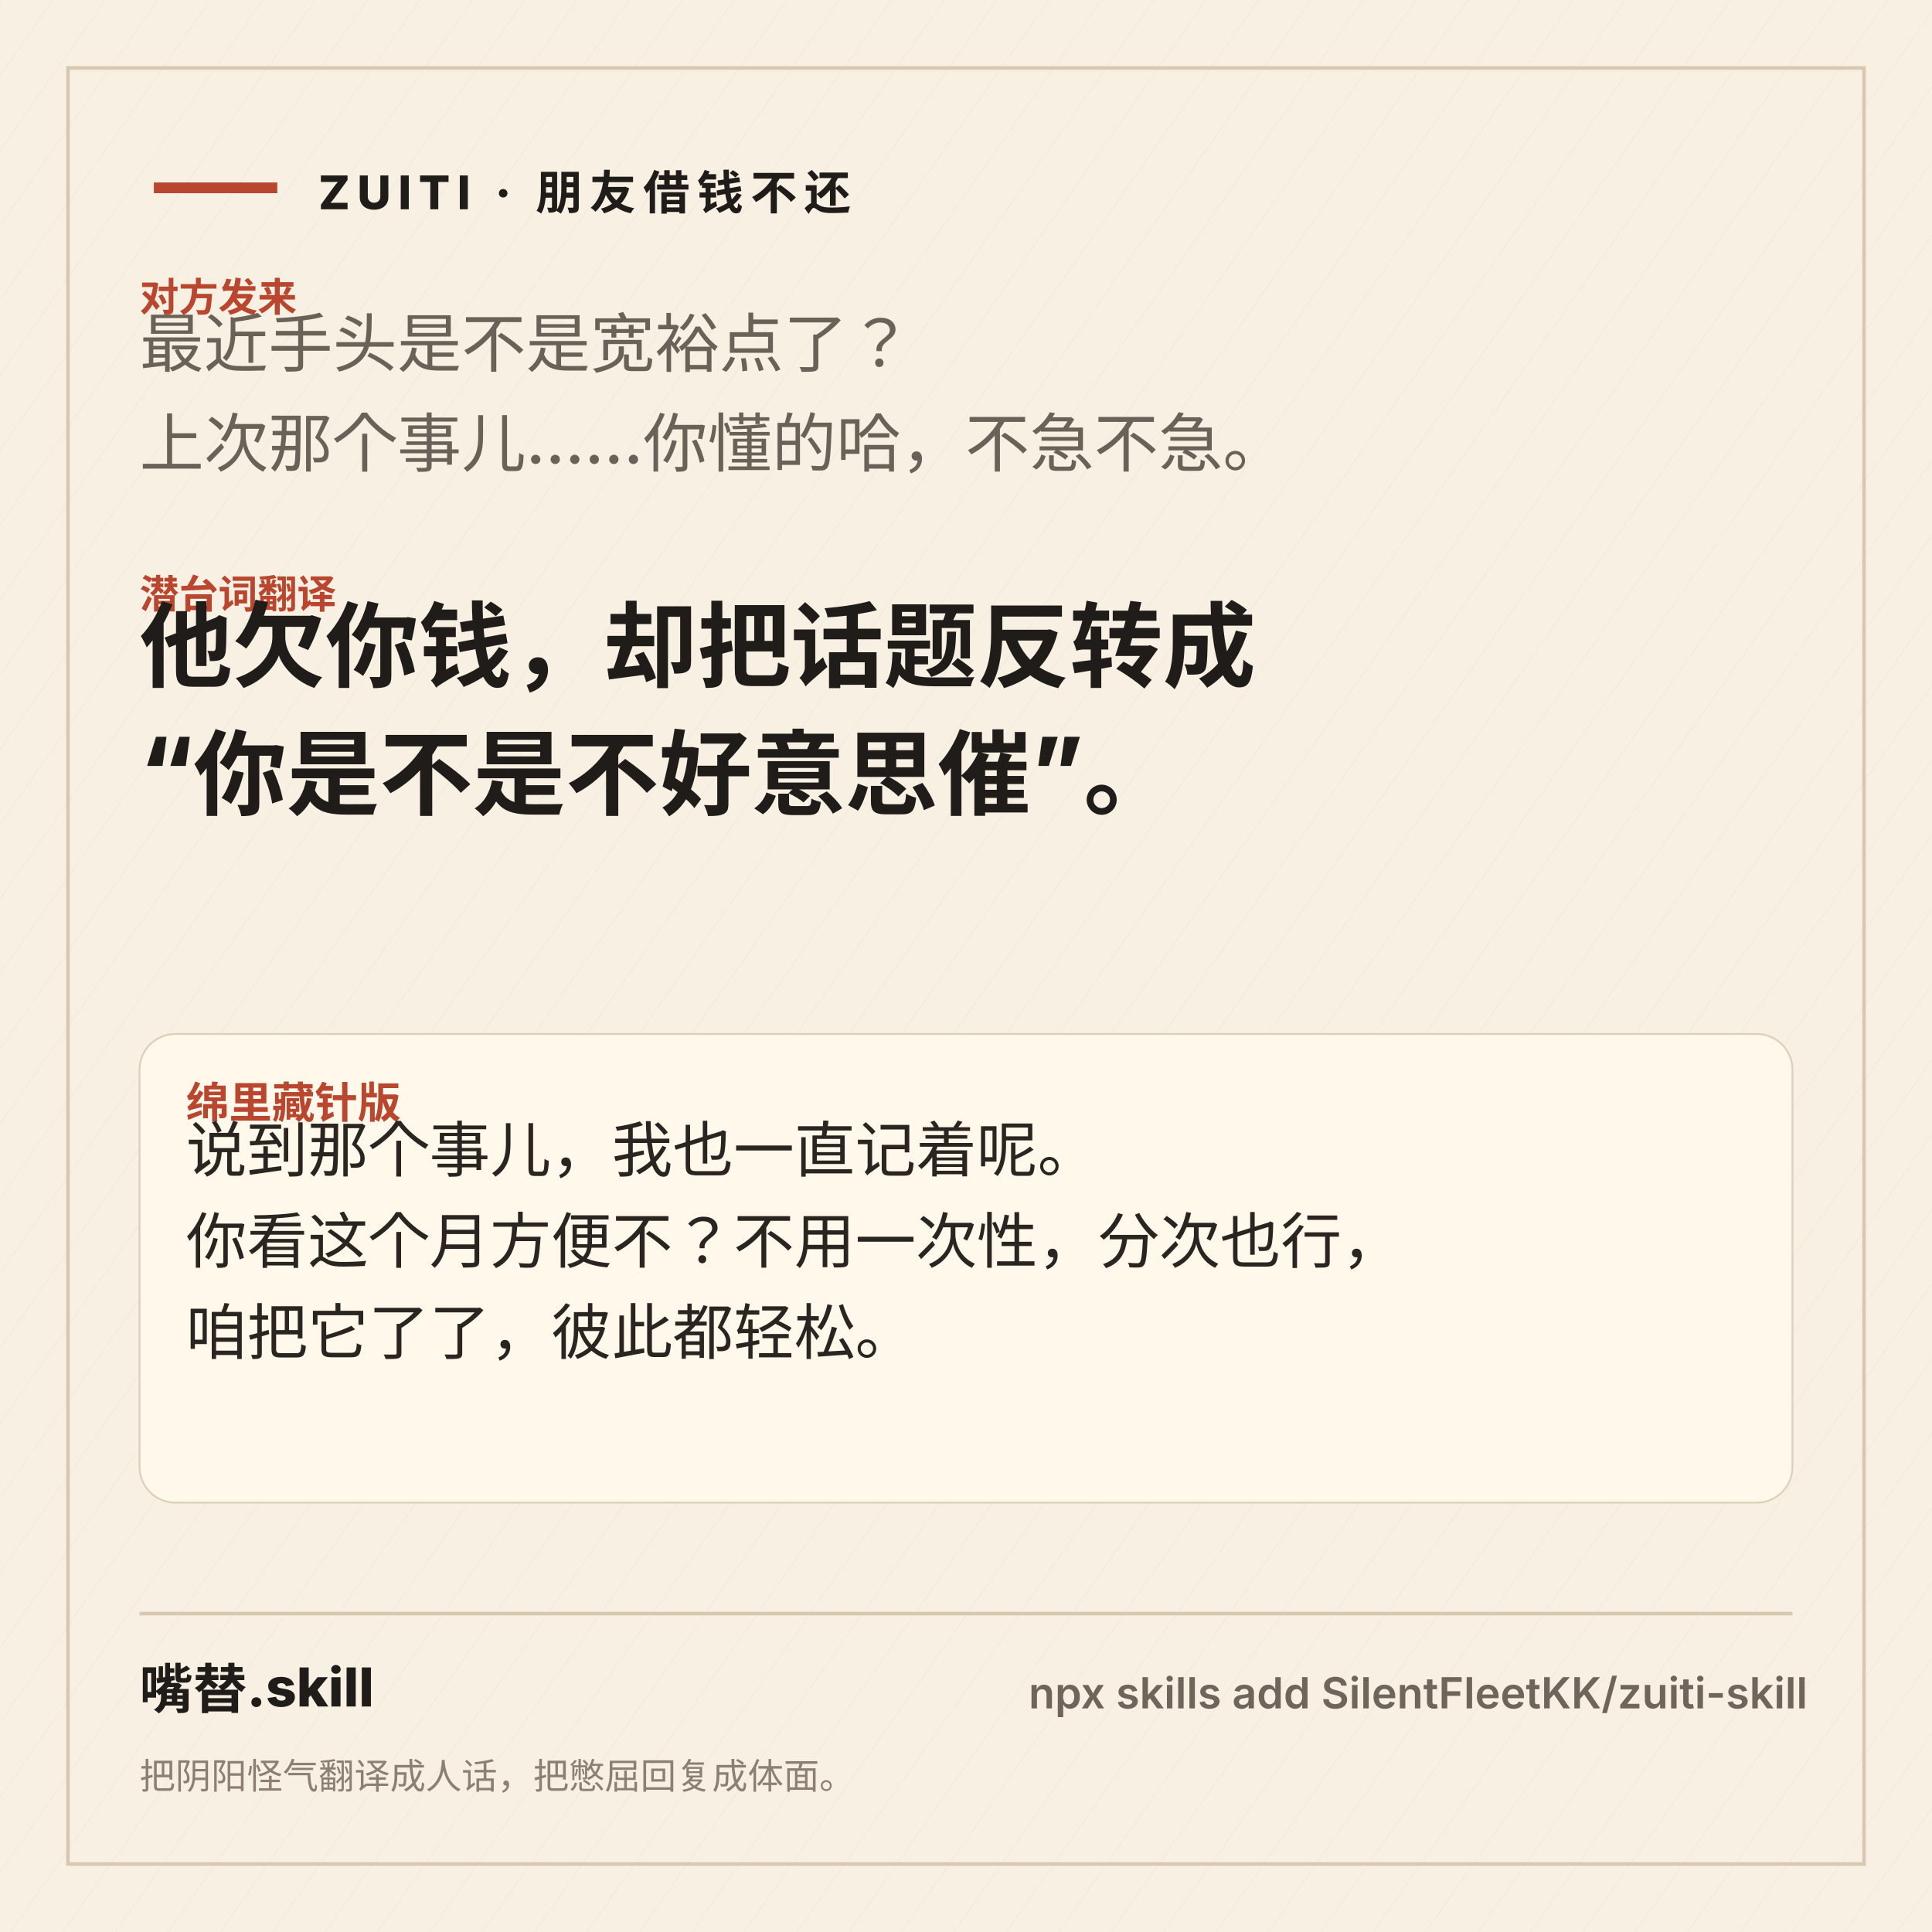
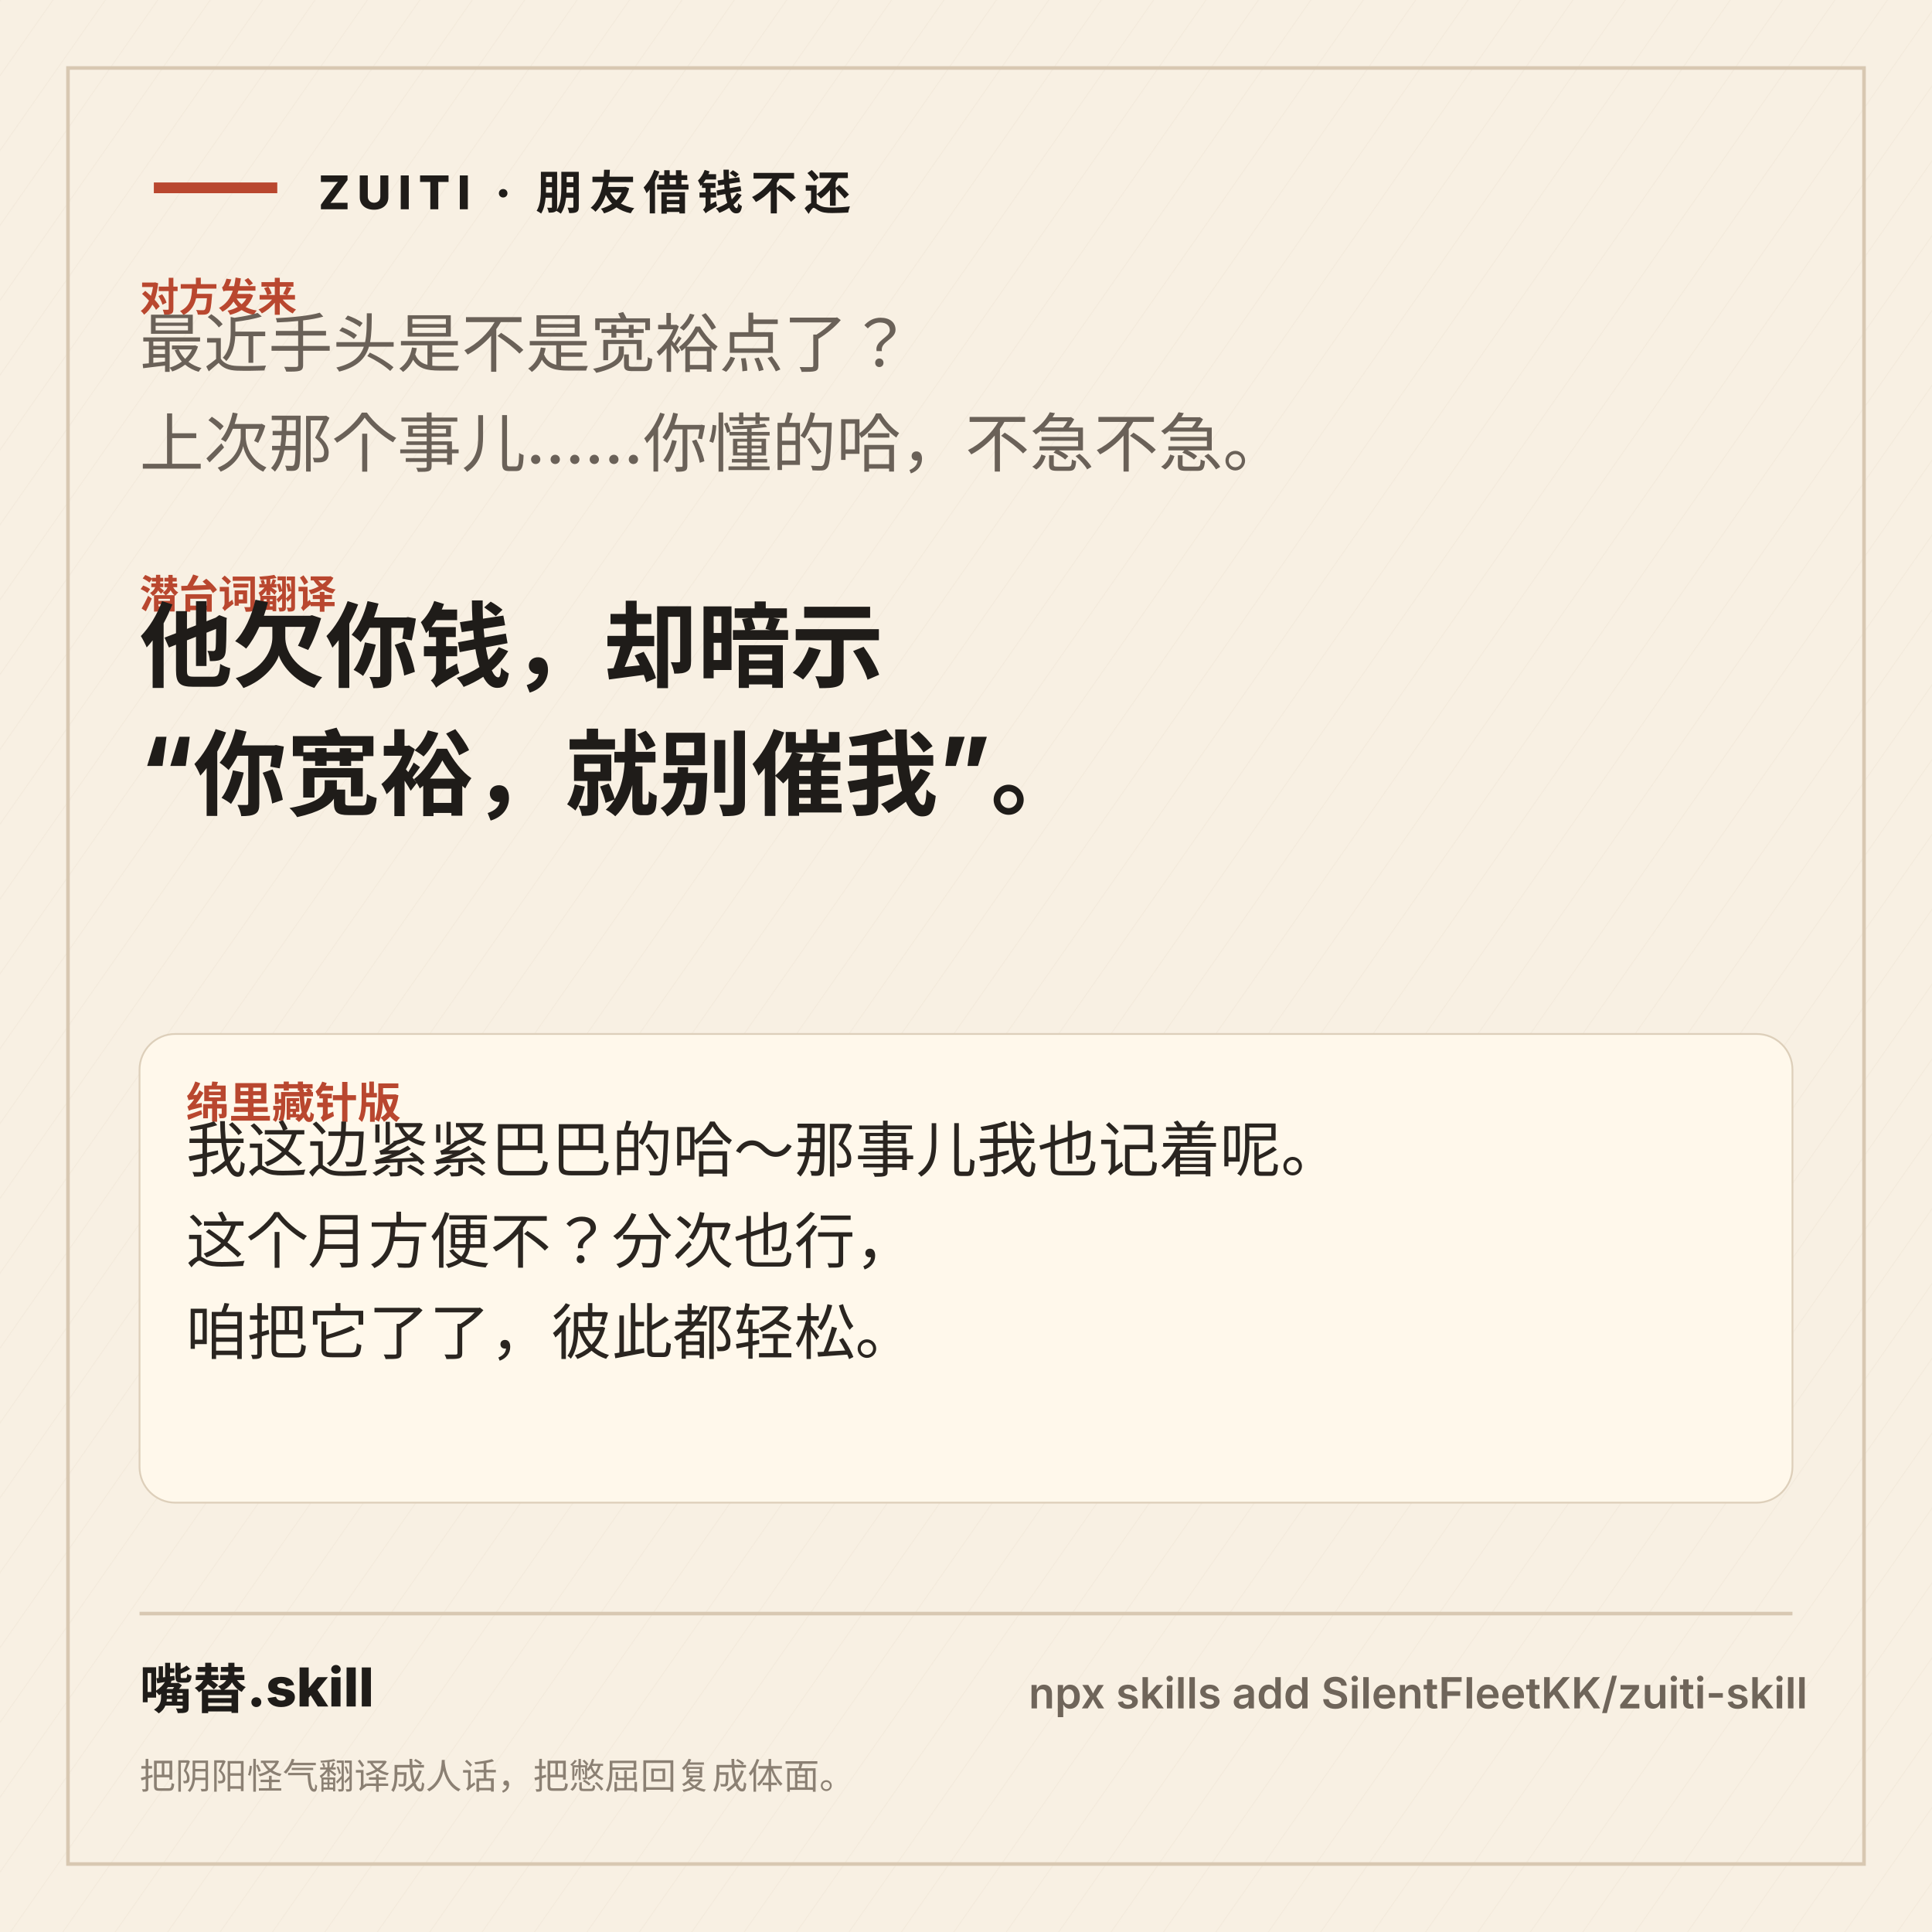
<svg xmlns="http://www.w3.org/2000/svg" width="1080" height="1080" viewBox="0 0 1080 1080">
  <defs>
    <pattern id="paper" width="24" height="24" patternUnits="userSpaceOnUse" patternTransform="rotate(35)">
      <line x1="0" y1="0" x2="0" y2="24" stroke="#eadfce" stroke-width="1" opacity="0.45" />
    </pattern>
  </defs>
  <rect width="1080" height="1080" fill="#f8f0e3" />
  <rect width="1080" height="1080" fill="url(#paper)" opacity="0.8" />
  <rect x="38" y="38" width="1004" height="1004" fill="none" stroke="#d8c8b2" stroke-width="2" />
  <line x1="86" y1="105" x2="155" y2="105" stroke="#b9472f" stroke-width="6" />
  <text x="178" y="117" font-family="Inter, PingFang SC, Microsoft YaHei, Arial, sans-serif" font-size="26" font-weight="800" letter-spacing="4" fill="#1f1c19">ZUITI · 朋友借钱不还</text>
  <text x="78" y="174" font-family="Inter, PingFang SC, Microsoft YaHei, Arial, sans-serif" font-size="22" font-weight="700" fill="#b9472f">对方发来</text>
  <text x="78" y="205" font-family="Inter, PingFang SC, Microsoft YaHei, Arial, sans-serif" font-size="36" font-weight="500" fill="#6a6158">
    <tspan x="78" dy="0">最近手头是不是宽裕点了？</tspan>
    <tspan x="78" dy="55.8">上次那个事儿……你懂的哈，不急不急。</tspan>
  </text>
  <text x="78" y="340" font-family="Inter, PingFang SC, Microsoft YaHei, Arial, sans-serif" font-size="22" font-weight="700" fill="#b9472f">潜台词翻译</text>
  <text x="78" y="380" font-family="Inter, PingFang SC, Microsoft YaHei, Arial, sans-serif" font-size="52" font-weight="800" fill="#1f1c19">
-     <tspan x="78" dy="0">他欠你钱，却把话题反转成</tspan>
-     <tspan x="78" dy="69.7">“你是不是不好意思催”。</tspan>
+     <tspan x="78" dy="0">他欠你钱，却暗示</tspan>
+     <tspan x="78" dy="69.7">“你宽裕，就别催我”。</tspan>
  </text>
  <rect x="78" y="578" width="924" height="262" rx="20" fill="#fff8eb" stroke="#ddcfba" />
  <text x="104" y="625" font-family="Inter, PingFang SC, Microsoft YaHei, Arial, sans-serif" font-size="24" font-weight="800" fill="#b9472f">绵里藏针版</text>
  <text x="104" y="655" font-family="Inter, PingFang SC, Microsoft YaHei, Arial, sans-serif" font-size="34" font-weight="500" fill="#2a2520">
-     <tspan x="104" dy="0">说到那个事儿，我也一直记着呢。</tspan>
-     <tspan x="104" dy="51.0">你看这个月方便不？不用一次性，分次也行，</tspan>
+     <tspan x="104" dy="0">我这边紧紧巴巴的哈～那事儿我也记着呢。</tspan>
+     <tspan x="104" dy="51.0">这个月方便不？分次也行，</tspan>
    <tspan x="104" dy="51.0">咱把它了了，彼此都轻松。</tspan>
  </text>
  <line x1="78" y1="902" x2="1002" y2="902" stroke="#d8c8b2" stroke-width="2" />
  <text x="78" y="955" font-family="Inter, PingFang SC, Microsoft YaHei, Arial, sans-serif" font-size="30" font-weight="800" fill="#1f1c19">嘴替.skill</text>
  <text x="575" y="955" font-family="Inter, PingFang SC, Microsoft YaHei, Arial, sans-serif" font-size="24" font-weight="600" fill="#6f655a">npx skills add SilentFleetKK/zuiti-skill</text>
  <text x="78" y="1000" font-family="Inter, PingFang SC, Microsoft YaHei, Arial, sans-serif" font-size="20" fill="#8b8073">把阴阳怪气翻译成人话，把憋屈回复成体面。</text>
</svg>
